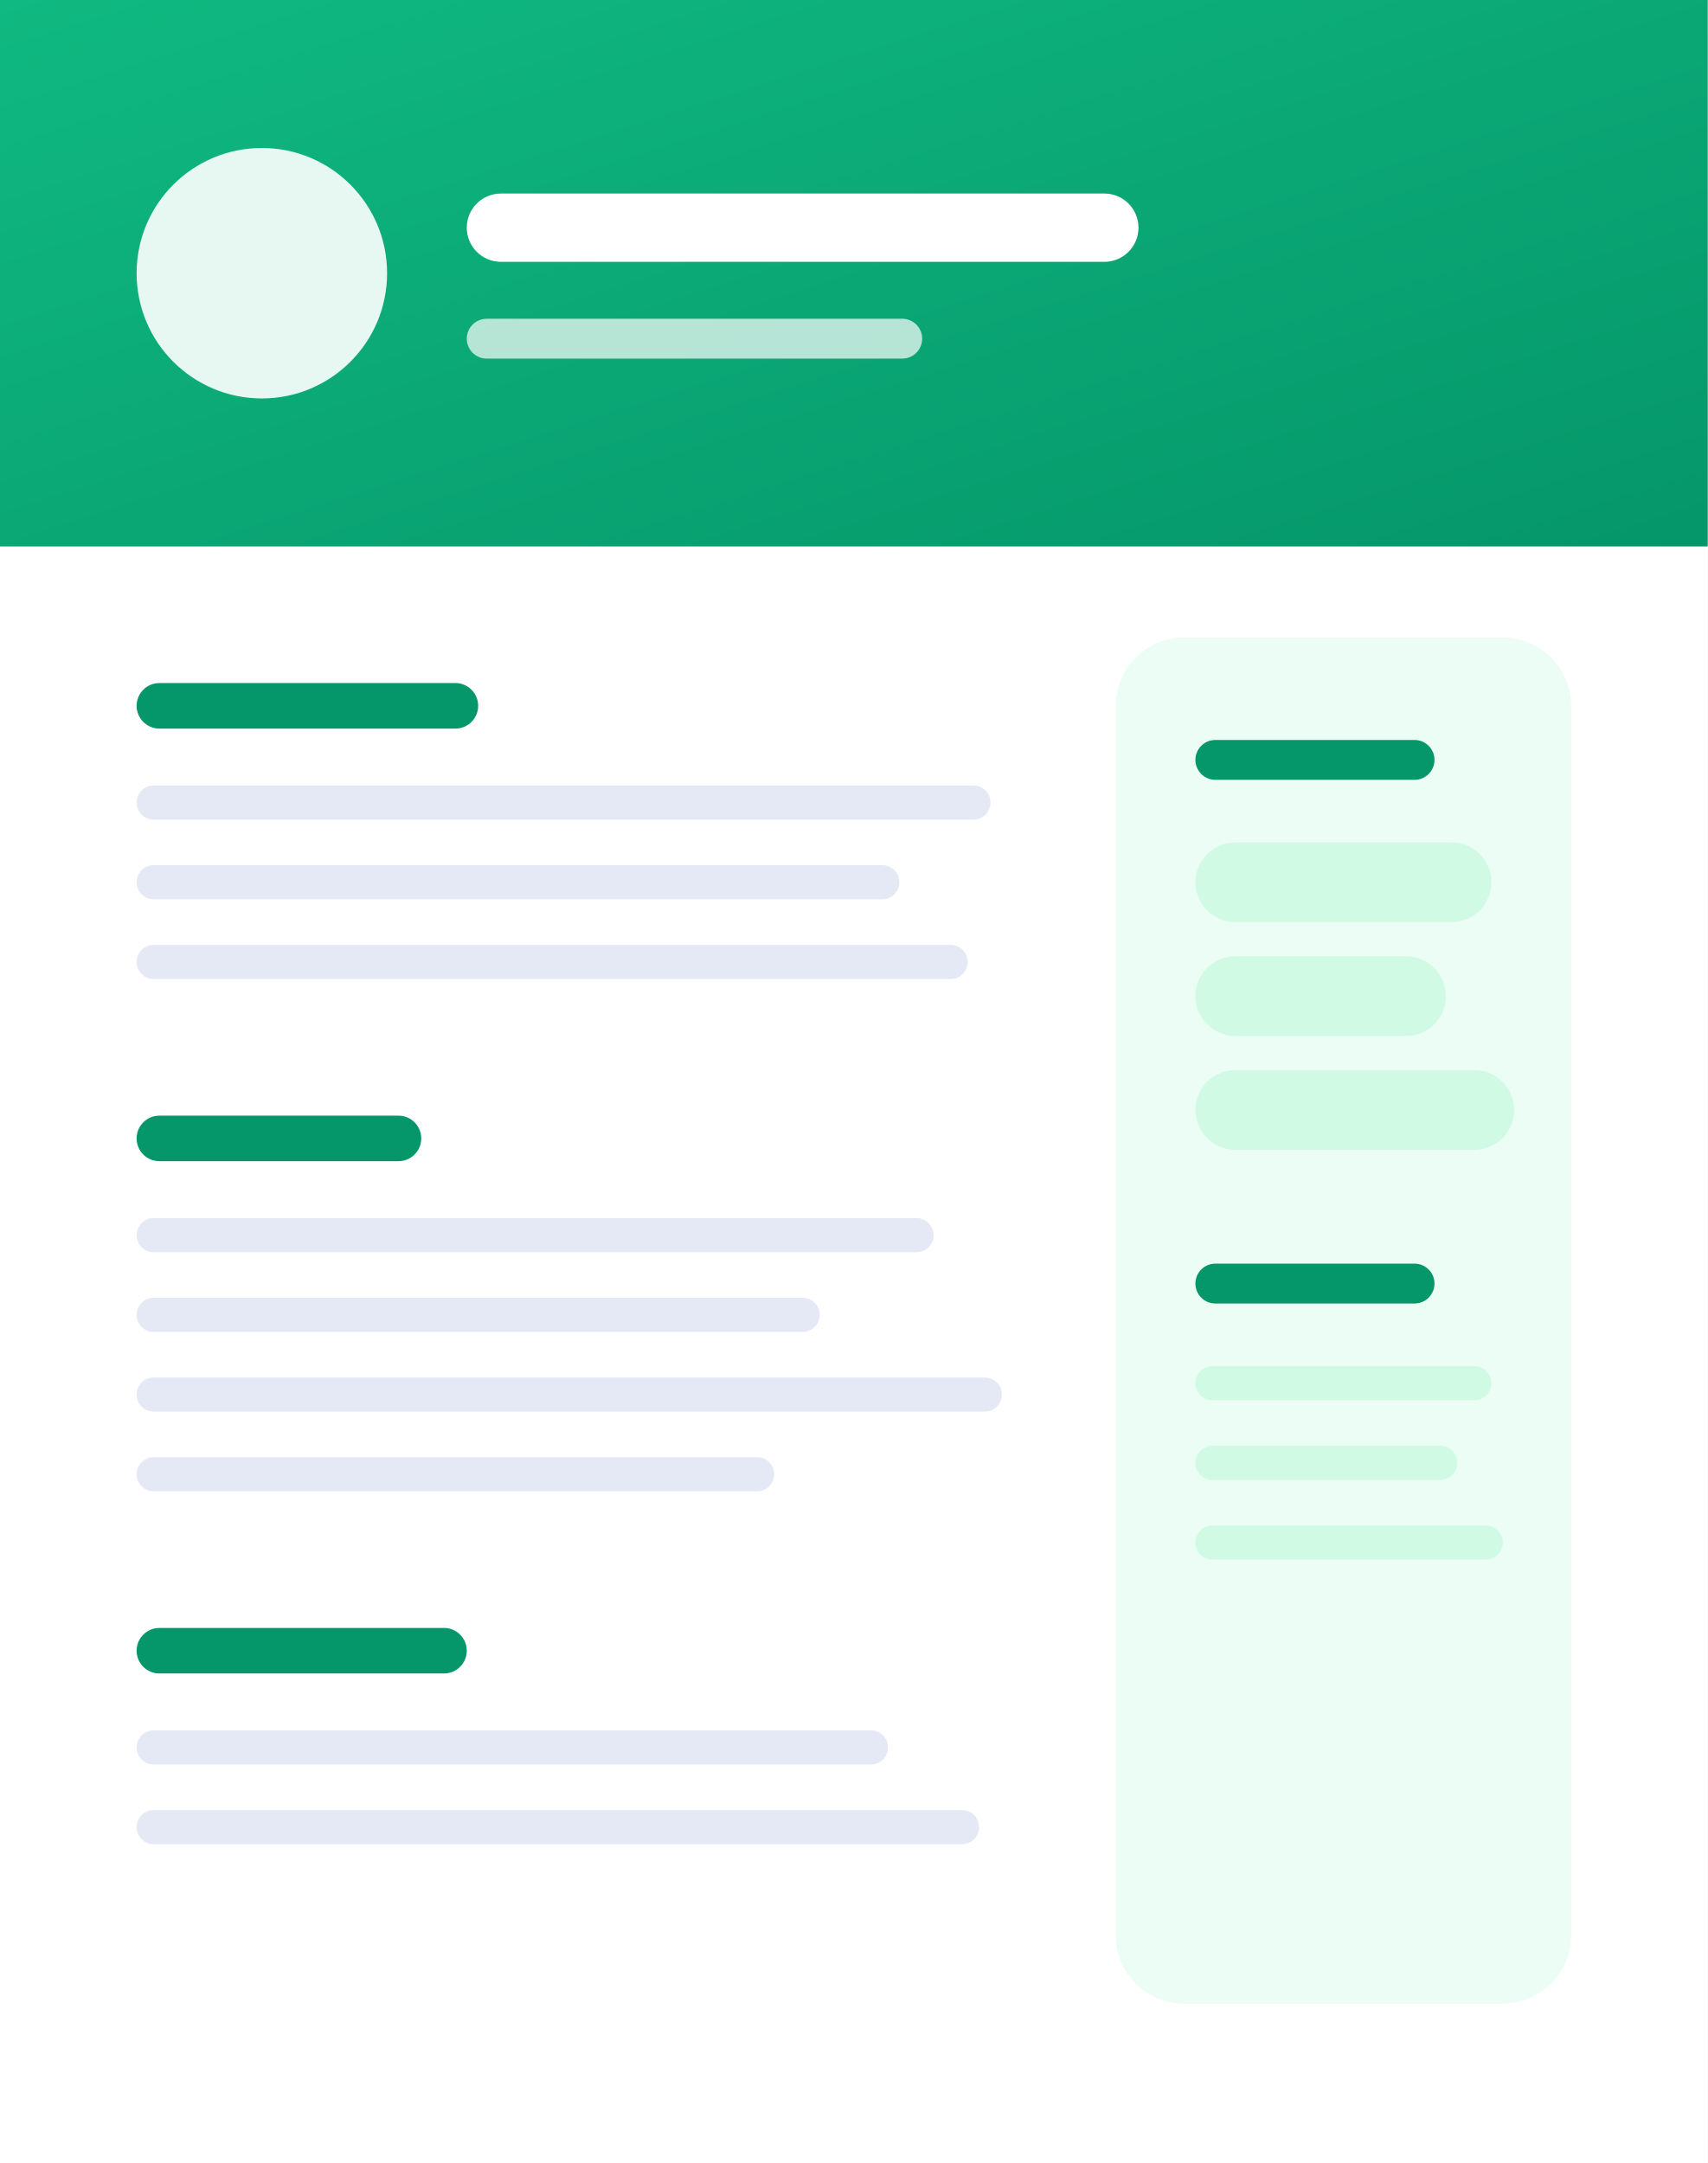
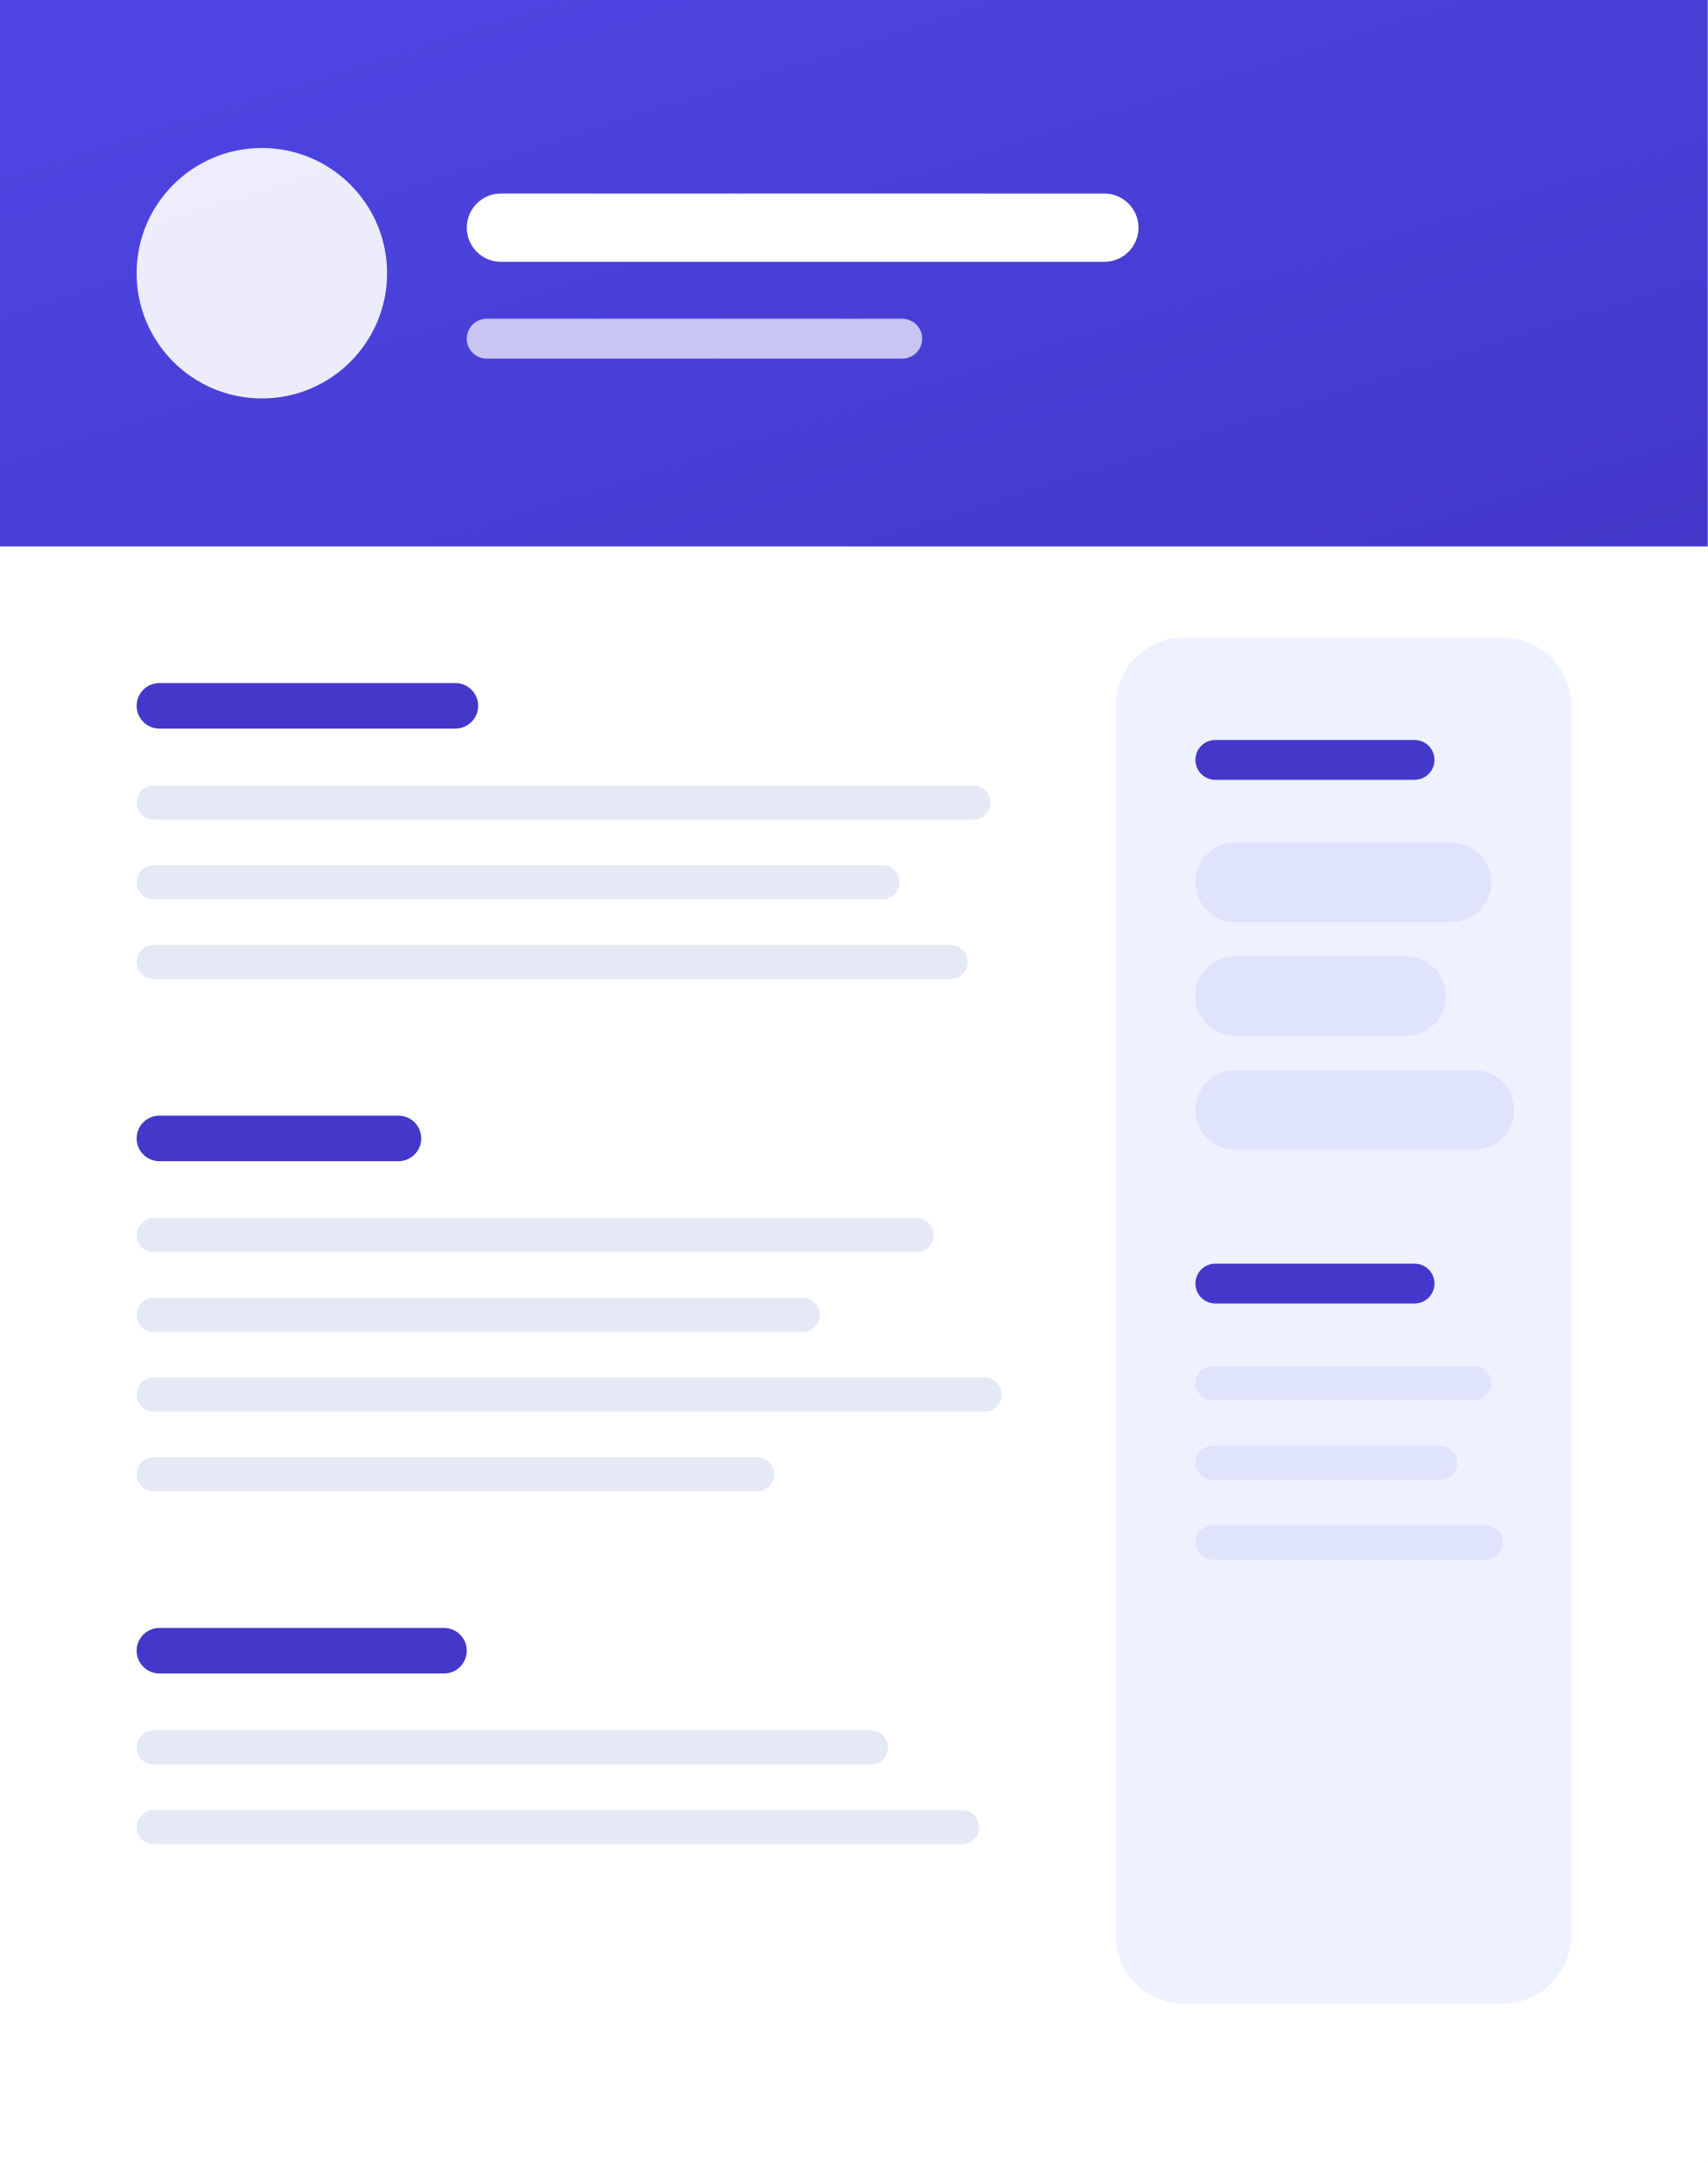
<svg xmlns="http://www.w3.org/2000/svg" viewBox="0 0 300 380" width="300" height="380" role="img" aria-label="Modern template preview">
  <defs>
    <linearGradient id="m1" x1="0" y1="0" x2="1" y2="1">
-       <stop offset="0" stop-color="#10B981" />
-       <stop offset="1" stop-color="#059669" />
+       <stop offset="0" stop-color="#4f46e5" />
+       <stop offset="1" stop-color="#4338ca" />
    </linearGradient>
  </defs>
  <rect width="300" height="380" fill="#ffffff" />
  <rect x="0" y="0" width="300" height="96" fill="url(#m1)" />
  <circle cx="46" cy="48" r="22" fill="#ffffff" opacity=".9" />
  <rect x="82" y="34" width="118" height="12" rx="6" fill="#ffffff" />
  <rect x="82" y="56" width="80" height="7" rx="3.5" fill="#ffffff" opacity=".7" />
-   <rect x="24" y="120" width="60" height="8" rx="4" fill="#059669" />
+   <rect x="24" y="120" width="60" height="8" rx="4" fill="#4338ca" />
  <rect x="24" y="138" width="150" height="6" rx="3" fill="#e4e9f5" />
  <rect x="24" y="152" width="134" height="6" rx="3" fill="#e4e9f5" />
  <rect x="24" y="166" width="146" height="6" rx="3" fill="#e4e9f5" />
-   <rect x="24" y="196" width="50" height="8" rx="4" fill="#059669" />
+   <rect x="24" y="196" width="50" height="8" rx="4" fill="#4338ca" />
  <rect x="24" y="214" width="140" height="6" rx="3" fill="#e4e9f5" />
  <rect x="24" y="228" width="120" height="6" rx="3" fill="#e4e9f5" />
  <rect x="24" y="242" width="152" height="6" rx="3" fill="#e4e9f5" />
  <rect x="24" y="256" width="112" height="6" rx="3" fill="#e4e9f5" />
-   <rect x="24" y="286" width="58" height="8" rx="4" fill="#059669" />
+   <rect x="24" y="286" width="58" height="8" rx="4" fill="#4338ca" />
  <rect x="24" y="304" width="132" height="6" rx="3" fill="#e4e9f5" />
  <rect x="24" y="318" width="148" height="6" rx="3" fill="#e4e9f5" />
-   <rect x="196" y="112" width="80" height="240" rx="12" fill="#ECFDF5" />
-   <rect x="210" y="130" width="42" height="7" rx="3.5" fill="#059669" />
-   <rect x="210" y="148" width="52" height="14" rx="7" fill="#D1FAE5" />
-   <rect x="210" y="168" width="44" height="14" rx="7" fill="#D1FAE5" />
-   <rect x="210" y="188" width="56" height="14" rx="7" fill="#D1FAE5" />
-   <rect x="210" y="222" width="42" height="7" rx="3.5" fill="#059669" />
-   <rect x="210" y="240" width="52" height="6" rx="3" fill="#D1FAE5" />
-   <rect x="210" y="254" width="46" height="6" rx="3" fill="#D1FAE5" />
-   <rect x="210" y="268" width="54" height="6" rx="3" fill="#D1FAE5" />
+   <rect x="196" y="112" width="80" height="240" rx="12" fill="#eef2ff" />
+   <rect x="210" y="130" width="42" height="7" rx="3.5" fill="#4338ca" />
+   <rect x="210" y="148" width="52" height="14" rx="7" fill="#e0e3fc" />
+   <rect x="210" y="168" width="44" height="14" rx="7" fill="#e0e3fc" />
+   <rect x="210" y="188" width="56" height="14" rx="7" fill="#e0e3fc" />
+   <rect x="210" y="222" width="42" height="7" rx="3.5" fill="#4338ca" />
+   <rect x="210" y="240" width="52" height="6" rx="3" fill="#e0e3fc" />
+   <rect x="210" y="254" width="46" height="6" rx="3" fill="#e0e3fc" />
+   <rect x="210" y="268" width="54" height="6" rx="3" fill="#e0e3fc" />
</svg>
